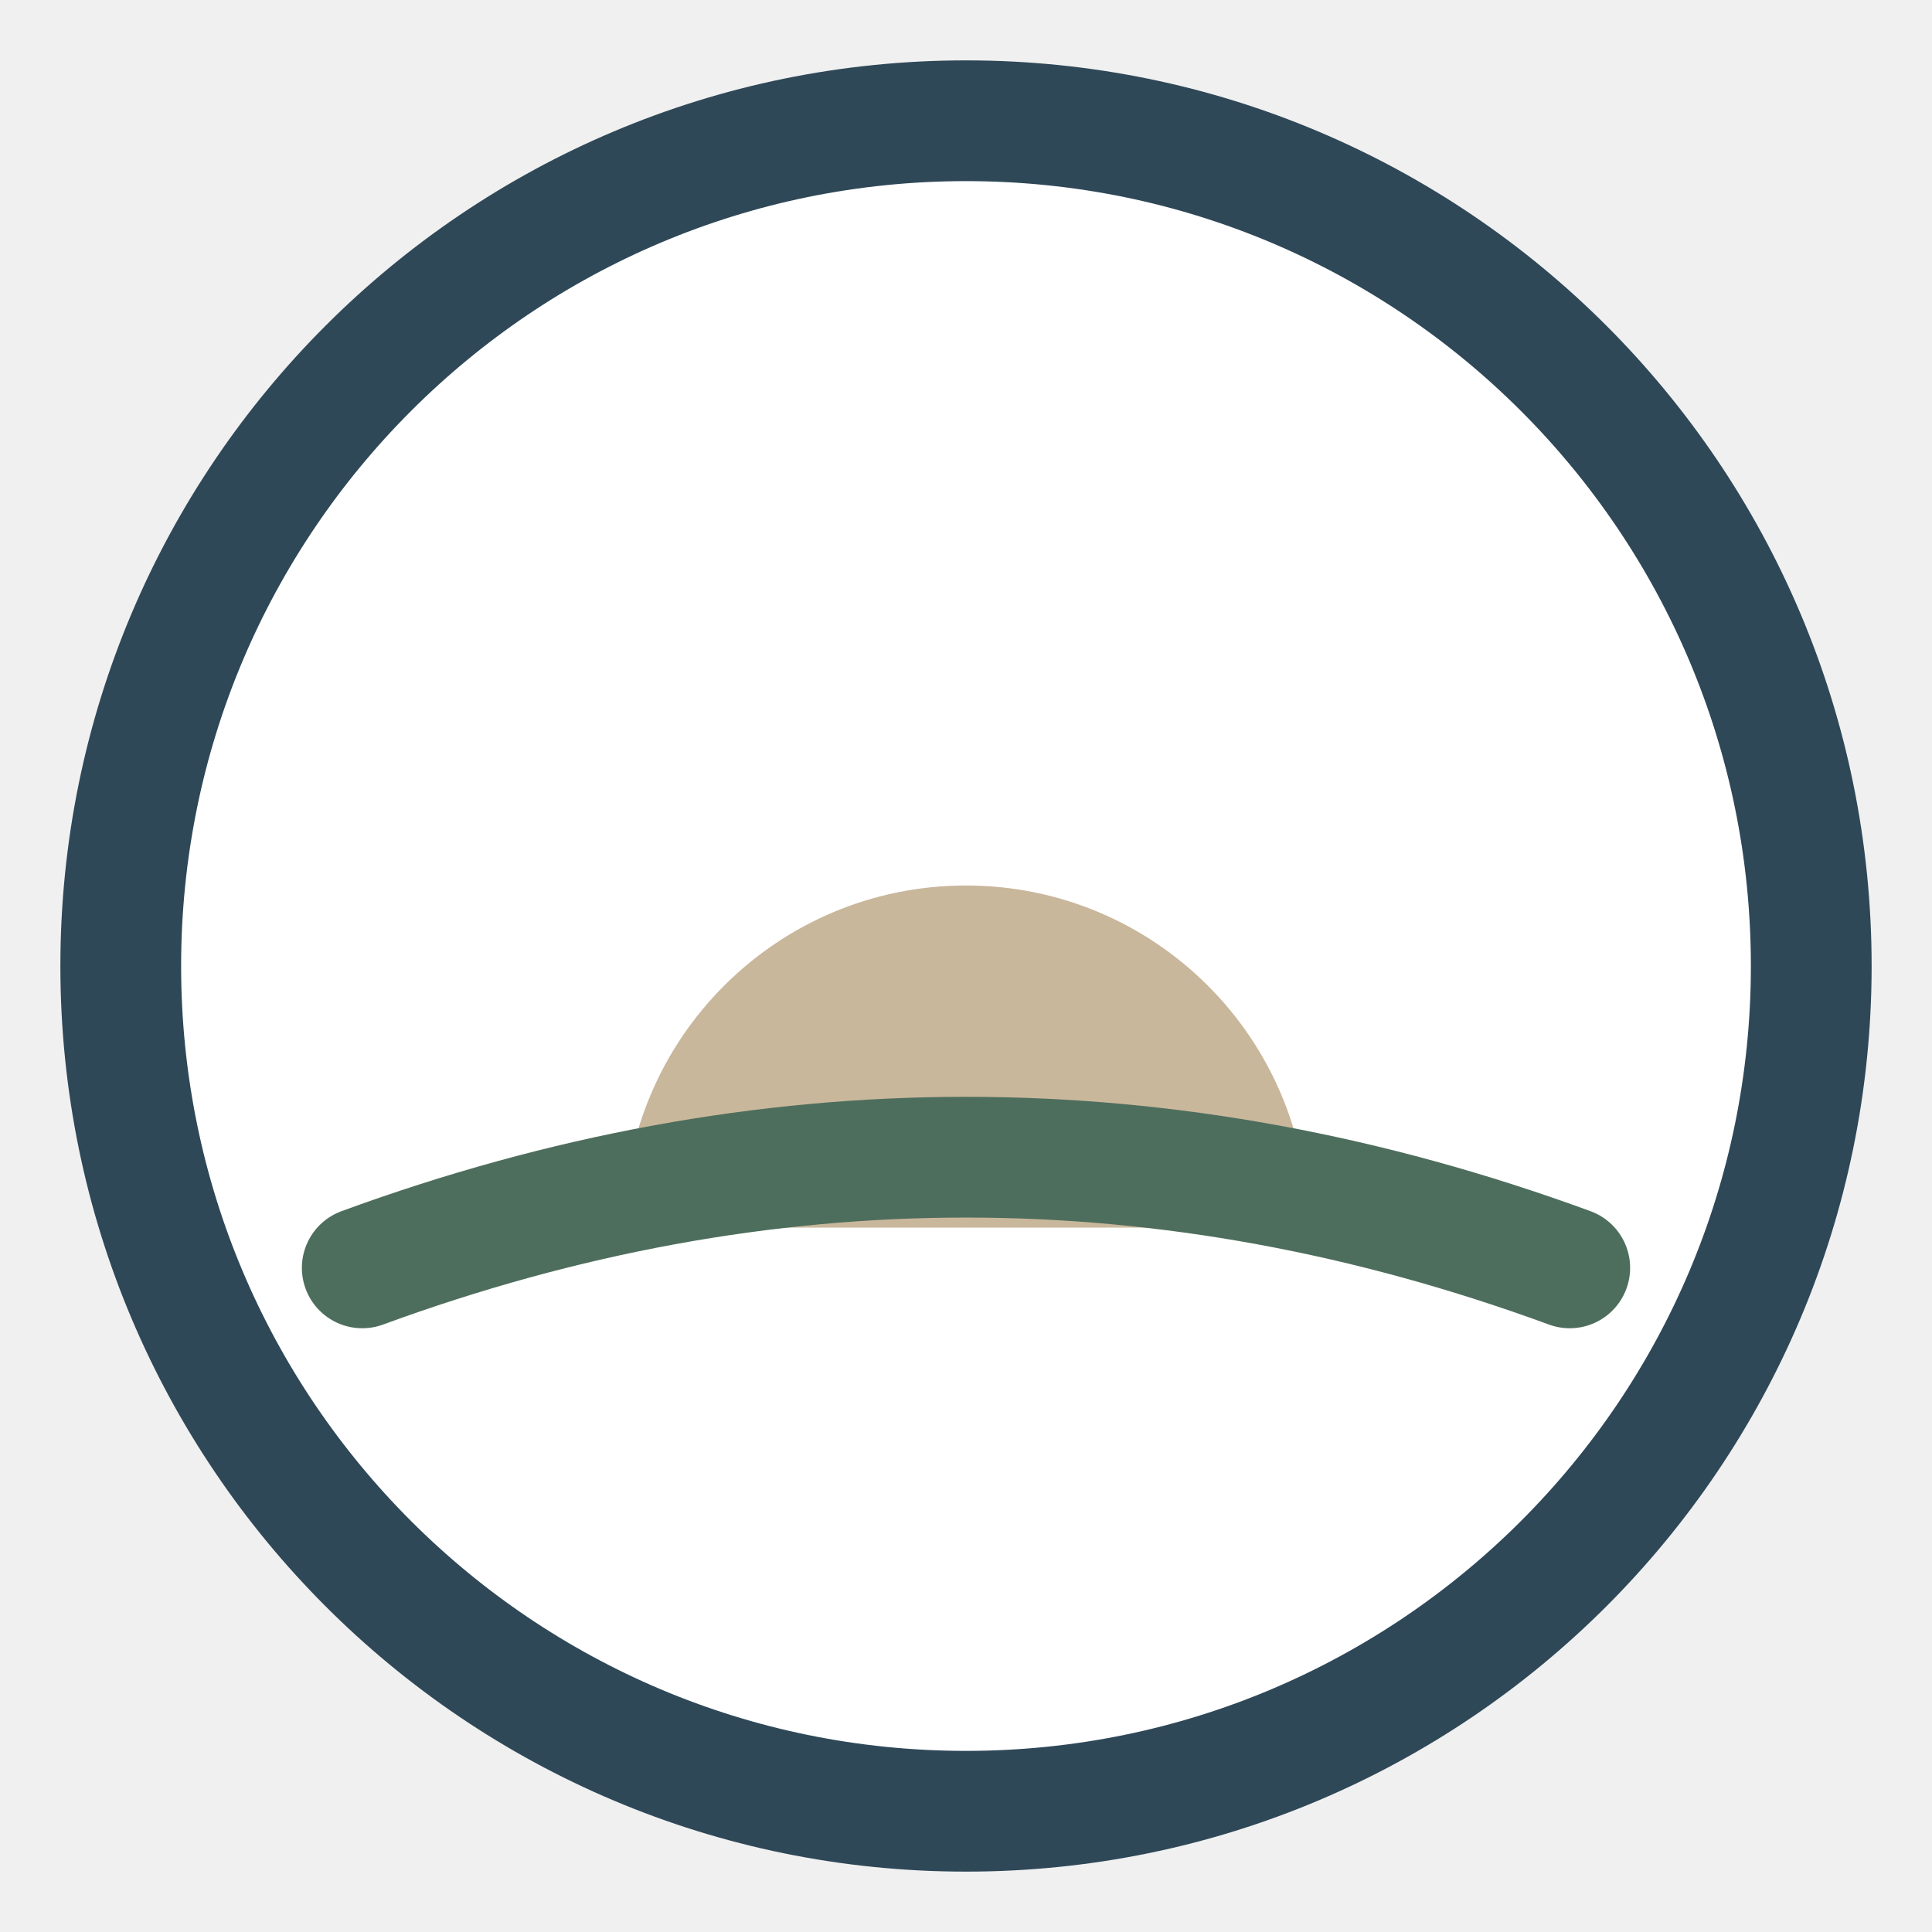
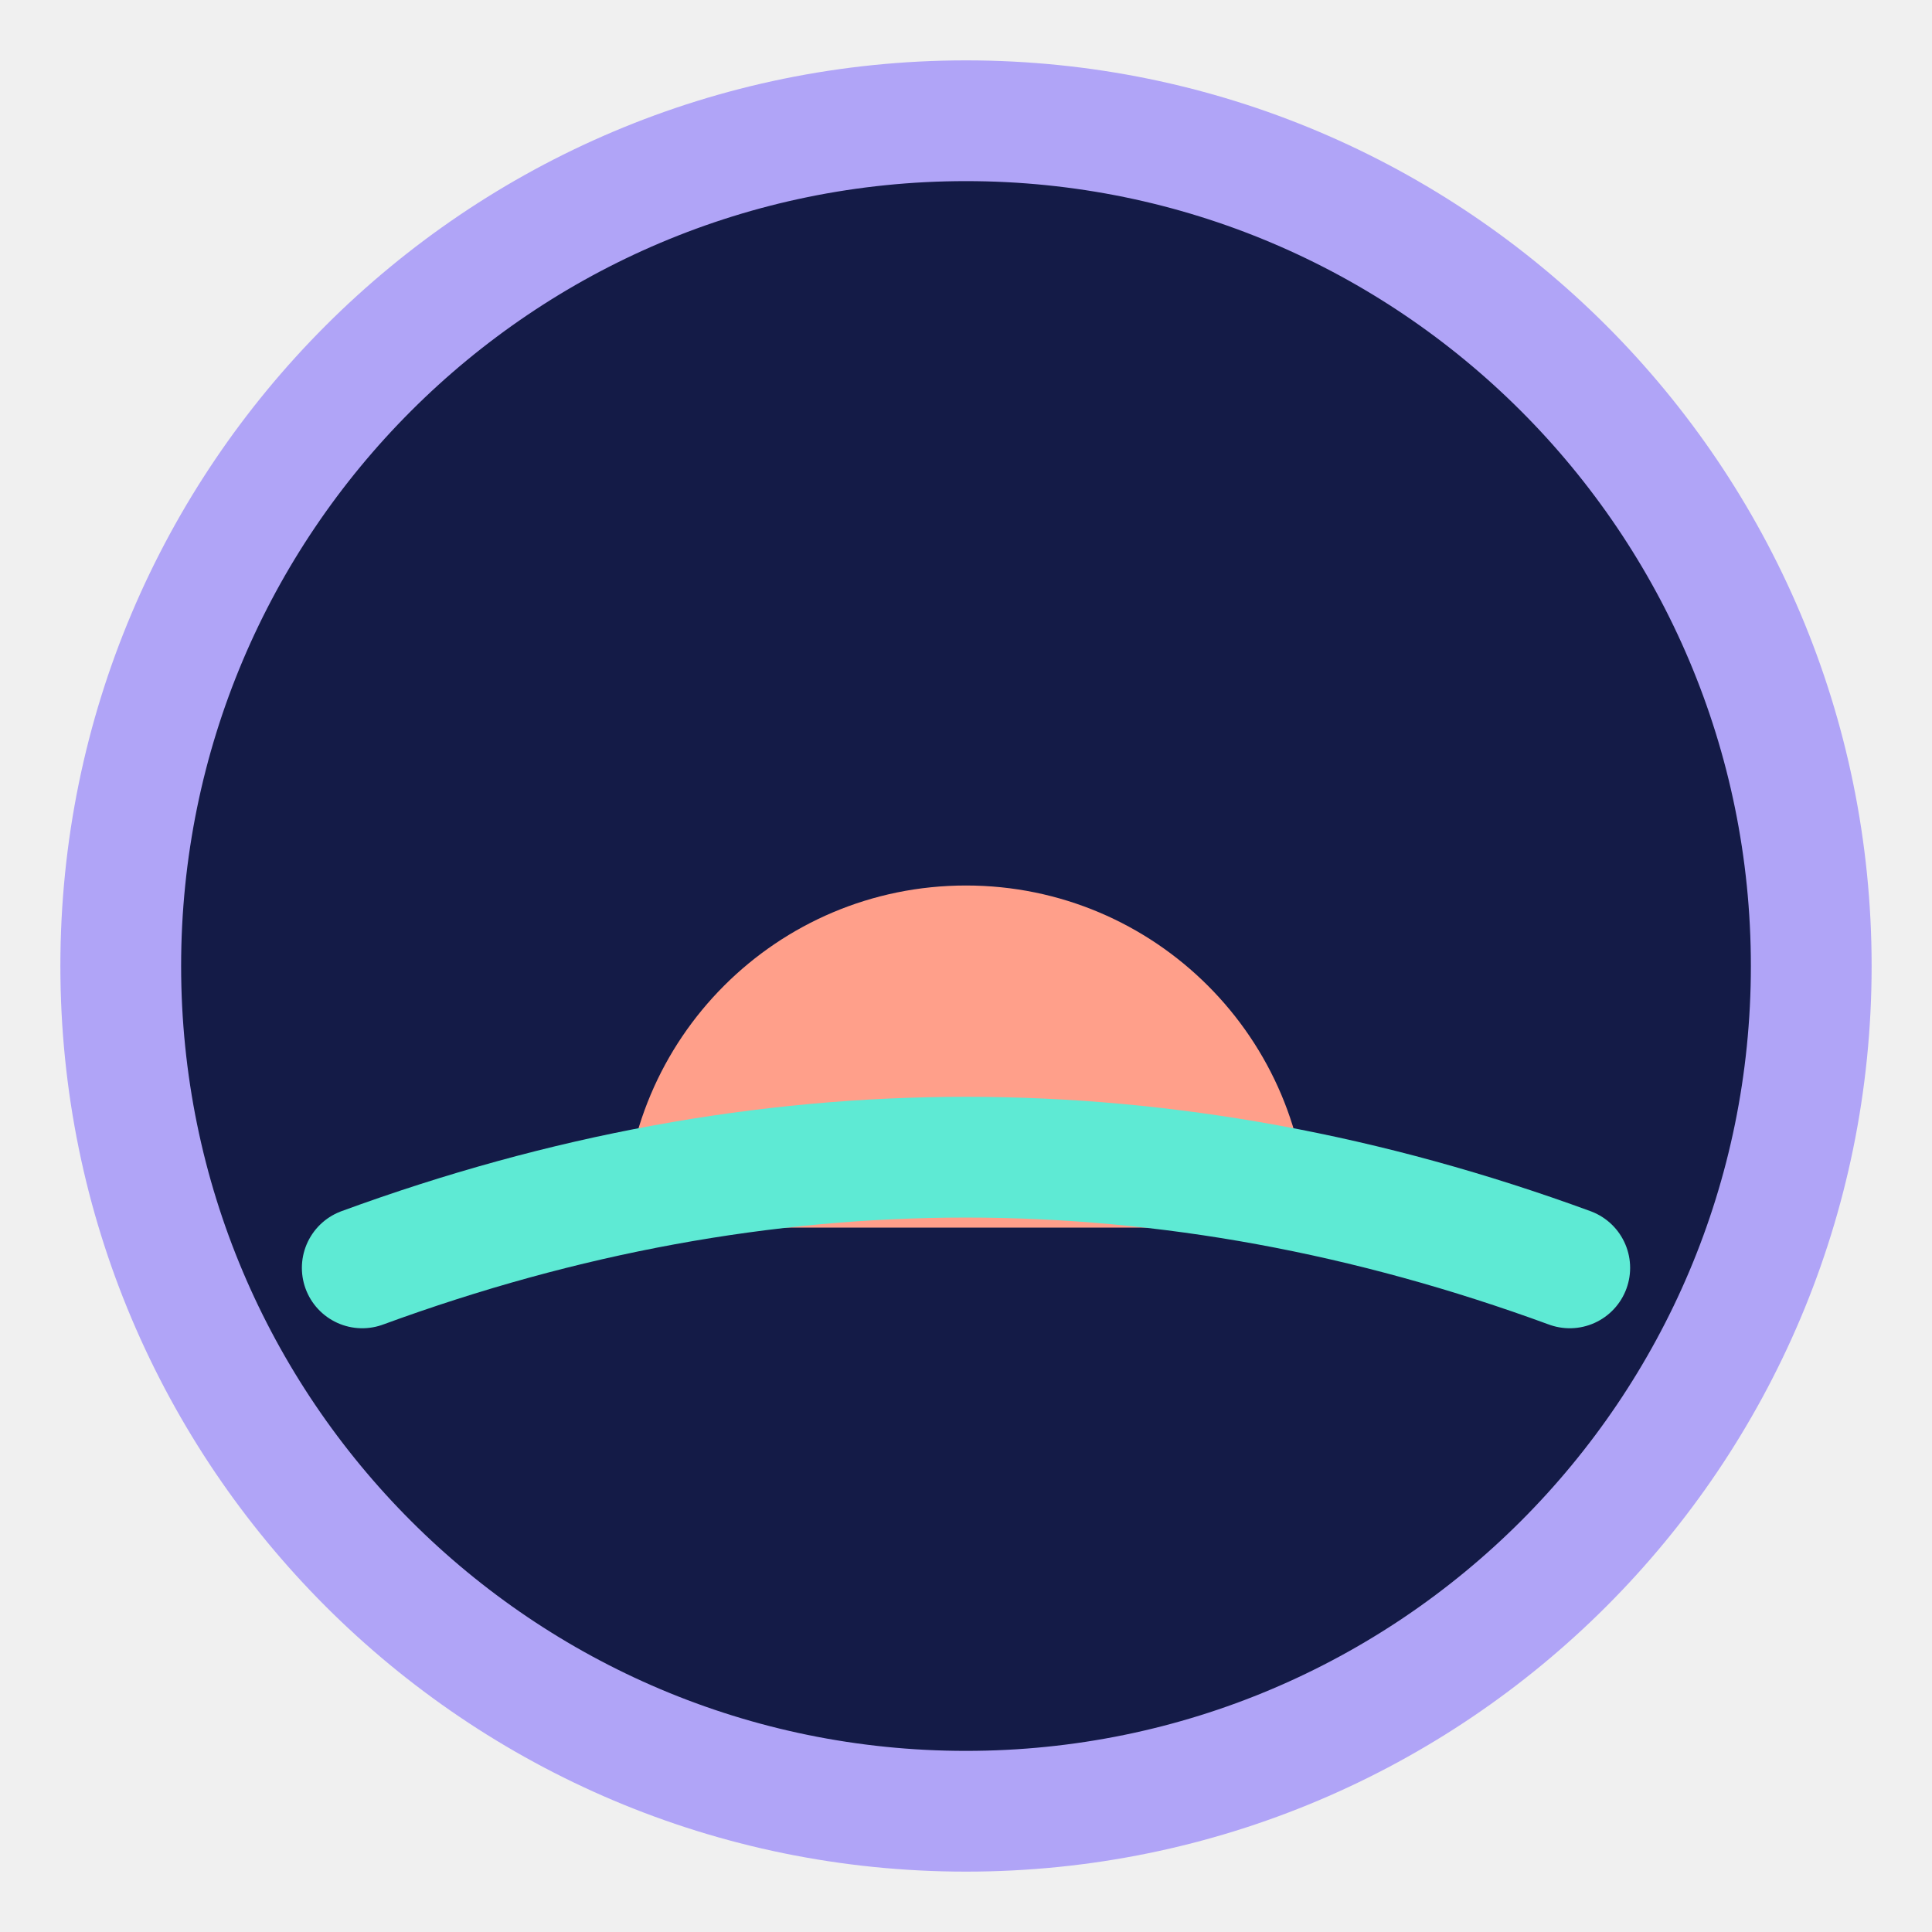
<svg xmlns="http://www.w3.org/2000/svg" viewBox="0 0 48 48">
-   <circle cx="24" cy="24" r="21" fill="#FFFFFF" stroke="#2F4858" stroke-width="3" />
-   <path d="M15.5 30.5a8.5 8.5 0 0 1 17 0Z" fill="#C9B79C" />
-   <path d="M9 31.5Q24 26 39 31.5" fill="none" stroke="#4E6E5D" stroke-width="3" stroke-linecap="round" />
+   <circle cx="24" cy="24" r="21" fill="#141B47" stroke="#B0A4F7" stroke-width="3" />
+   <path d="M15.5 30.5a8.5 8.5 0 0 1 17 0Z" fill="#FF9F8A" />
+   <path d="M9 31.5Q24 26 39 31.5" fill="none" stroke="#5EEAD4" stroke-width="3" stroke-linecap="round" />
</svg>
